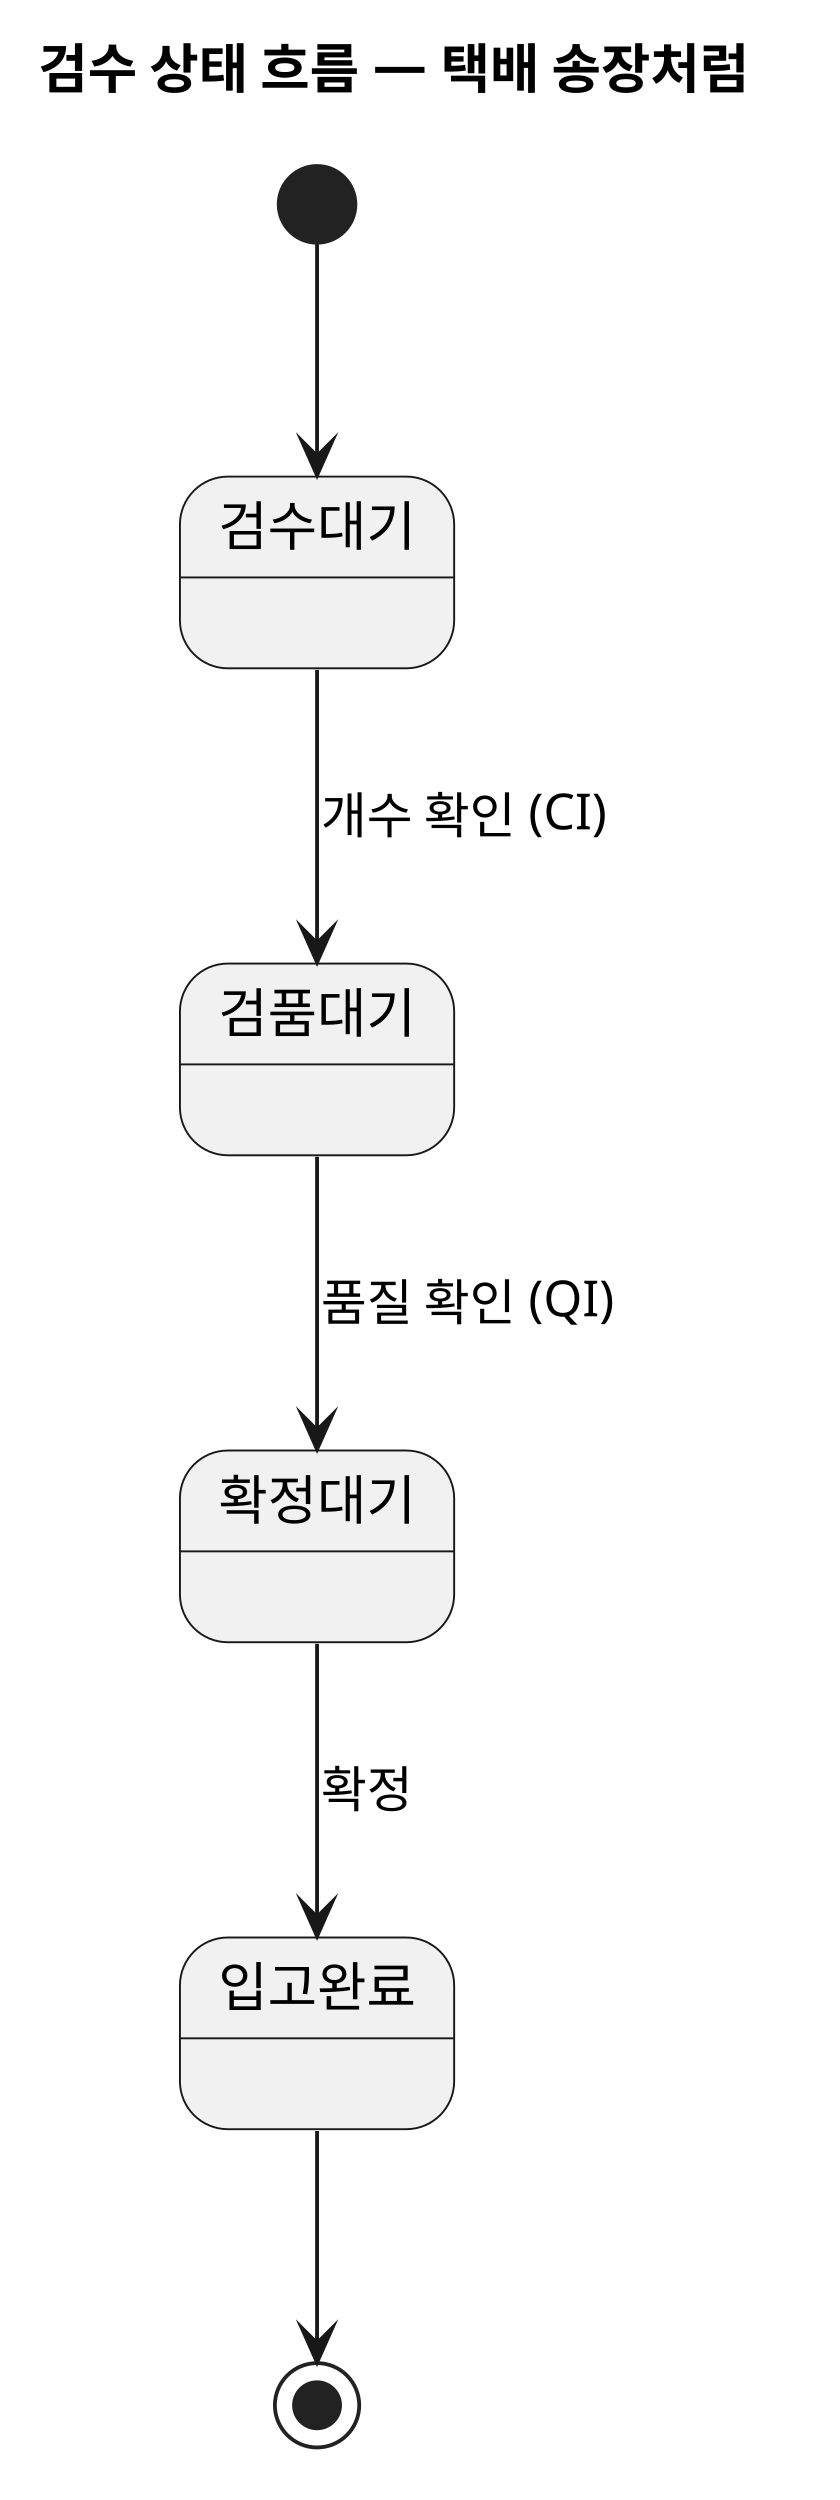
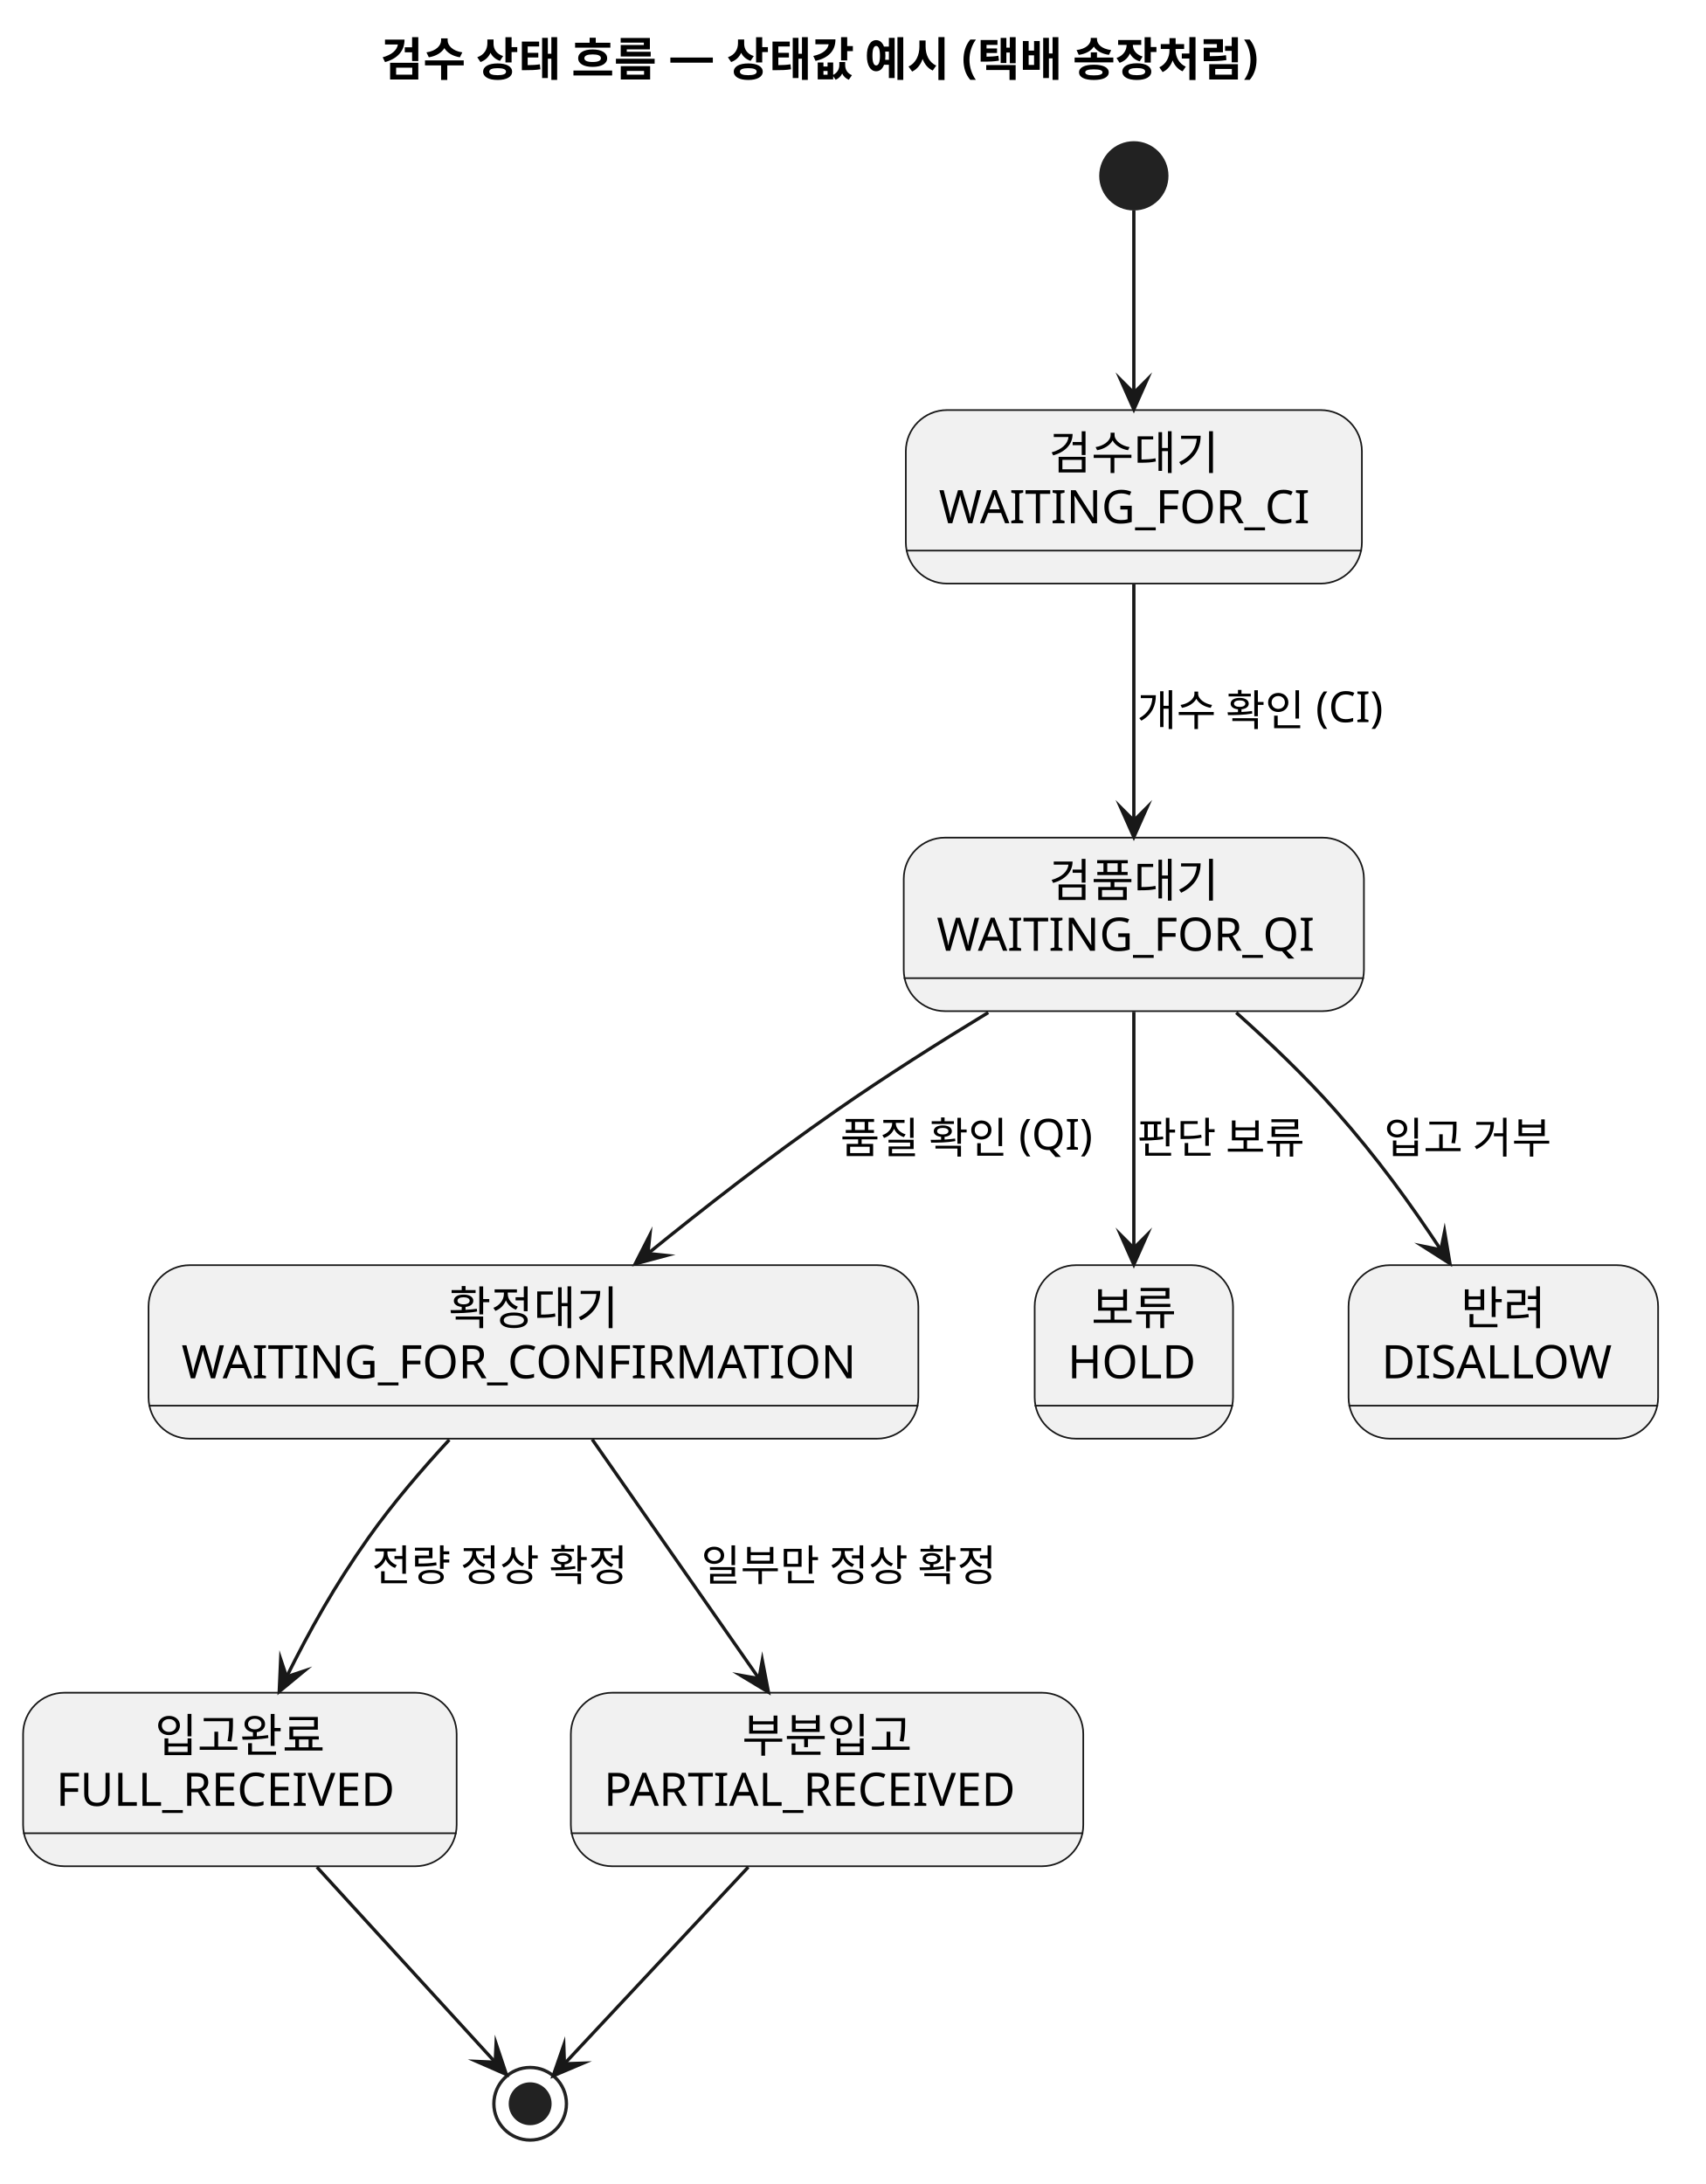
- <svg xmlns="http://www.w3.org/2000/svg" contentStyleType="text/css" data-diagram-type="STATE" height="652px" preserveAspectRatio="none" style="width:219px;height:652px;background:#FFFFFF;" version="1.1" viewBox="0 0 219 652" width="219px" zoomAndPan="magnify">
+ <svg xmlns="http://www.w3.org/2000/svg" contentStyleType="text/css" data-diagram-type="STATE" height="662px" preserveAspectRatio="none" style="width:517px;height:662px;background:#FFFFFF;" version="1.1" viewBox="0 0 517 662" width="517px" zoomAndPan="magnify">
  <defs />
  <g>
    <g class="title" data-source-line="2">
-       <text fill="#000000" font-family="sans-serif" font-size="14" font-weight="700" lengthAdjust="spacing" textLength="192.929" x="10" y="22.995">검수 상태 흐름 — 택배 송장처럼</text>
+       <text fill="#000000" font-family="sans-serif" font-size="14" font-weight="700" lengthAdjust="spacing" textLength="279.874" x="115.38" y="22.995">검수 상태 흐름 — 상태값 예시 (택배 송장처럼)</text>
    </g>
-     <g class="start_entity" data-qualified-name=".start." data-source-line="4" id="ent0001">
-       <ellipse cx="82.687" cy="53.297" fill="#222222" rx="10" ry="10" style="stroke:#222222;stroke-width:1;" />
+     <g class="entity" data-qualified-name="ci" data-source-line="4" id="ent0001">
+       <rect fill="#F1F1F1" height="52.594" rx="12.5" ry="12.5" style="stroke:#181818;stroke-width:0.5;" width="138.255" x="274.59" y="124.297" />
+       <line style="stroke:#181818;stroke-width:0.5;" x1="274.59" x2="412.845" y1="166.891" y2="166.891" />
+       <text fill="#000000" font-family="sans-serif" font-size="14" lengthAdjust="spacing" textLength="51.52" x="317.958" y="142.292">검수대기</text>
+       <text fill="#000000" font-family="sans-serif" font-size="14" lengthAdjust="spacing" textLength="118.255" x="284.59" y="158.589">WAITING_FOR_CI</text>
    </g>
-     <g class="entity" data-qualified-name="...." data-source-line="4" id="ent0002">
-       <rect fill="#F1F1F1" height="50" rx="12.5" ry="12.5" style="stroke:#181818;stroke-width:0.5;" width="71.52" x="46.927" y="124.297" />
-       <line style="stroke:#181818;stroke-width:0.5;" x1="46.927" x2="118.447" y1="150.594" y2="150.594" />
-       <text fill="#000000" font-family="sans-serif" font-size="14" lengthAdjust="spacing" textLength="51.52" x="56.927" y="142.292">검수대기</text>
+     <g class="entity" data-qualified-name="qi" data-source-line="5" id="ent0002">
+       <rect fill="#F1F1F1" height="52.594" rx="12.5" ry="12.5" style="stroke:#181818;stroke-width:0.5;" width="139.499" x="273.96" y="253.897" />
+       <line style="stroke:#181818;stroke-width:0.5;" x1="273.96" x2="413.459" y1="296.491" y2="296.491" />
+       <text fill="#000000" font-family="sans-serif" font-size="14" lengthAdjust="spacing" textLength="51.52" x="317.95" y="271.892">검품대기</text>
+       <text fill="#000000" font-family="sans-serif" font-size="14" lengthAdjust="spacing" textLength="119.499" x="283.96" y="288.189">WAITING_FOR_QI</text>
    </g>
-     <g class="entity" data-qualified-name="...." data-source-line="5" id="ent0004">
-       <rect fill="#F1F1F1" height="50" rx="12.5" ry="12.5" style="stroke:#181818;stroke-width:0.5;" width="71.52" x="46.927" y="251.297" />
-       <line style="stroke:#181818;stroke-width:0.5;" x1="46.927" x2="118.447" y1="277.594" y2="277.594" />
-       <text fill="#000000" font-family="sans-serif" font-size="14" lengthAdjust="spacing" textLength="51.52" x="56.927" y="269.292">검품대기</text>
+     <g class="entity" data-qualified-name="conf" data-source-line="6" id="ent0003">
+       <rect fill="#F1F1F1" height="52.594" rx="12.5" ry="12.5" style="stroke:#181818;stroke-width:0.5;" width="233.356" x="45.03" y="383.487" />
+       <line style="stroke:#181818;stroke-width:0.5;" x1="45.03" x2="278.386" y1="426.081" y2="426.081" />
+       <text fill="#000000" font-family="sans-serif" font-size="14" lengthAdjust="spacing" textLength="51.52" x="135.948" y="401.482">확정대기</text>
+       <text fill="#000000" font-family="sans-serif" font-size="14" lengthAdjust="spacing" textLength="213.356" x="55.03" y="417.779">WAITING_FOR_CONFIRMATION</text>
    </g>
-     <g class="entity" data-qualified-name="...." data-source-line="6" id="ent0006">
-       <rect fill="#F1F1F1" height="50" rx="12.5" ry="12.5" style="stroke:#181818;stroke-width:0.5;" width="71.52" x="46.927" y="378.297" />
-       <line style="stroke:#181818;stroke-width:0.5;" x1="46.927" x2="118.447" y1="404.594" y2="404.594" />
-       <text fill="#000000" font-family="sans-serif" font-size="14" lengthAdjust="spacing" textLength="51.52" x="56.927" y="396.292">확정대기</text>
+     <g class="entity" data-qualified-name="full" data-source-line="7" id="ent0004">
+       <rect fill="#F1F1F1" height="52.594" rx="12.5" ry="12.5" style="stroke:#181818;stroke-width:0.5;" width="131.426" x="7" y="513.087" />
+       <line style="stroke:#181818;stroke-width:0.5;" x1="7" x2="138.426" y1="555.681" y2="555.681" />
+       <text fill="#000000" font-family="sans-serif" font-size="14" lengthAdjust="spacing" textLength="51.52" x="46.953" y="531.082">입고완료</text>
+       <text fill="#000000" font-family="sans-serif" font-size="14" lengthAdjust="spacing" textLength="111.426" x="17" y="547.379">FULL_RECEIVED</text>
    </g>
-     <g class="entity" data-qualified-name="...." data-source-line="7" id="ent0008">
-       <rect fill="#F1F1F1" height="50" rx="12.5" ry="12.5" style="stroke:#181818;stroke-width:0.5;" width="71.52" x="46.927" y="505.297" />
-       <line style="stroke:#181818;stroke-width:0.5;" x1="46.927" x2="118.447" y1="531.594" y2="531.594" />
-       <text fill="#000000" font-family="sans-serif" font-size="14" lengthAdjust="spacing" textLength="51.52" x="56.927" y="523.292">입고완료</text>
+     <g class="entity" data-qualified-name="partial" data-source-line="8" id="ent0005">
+       <rect fill="#F1F1F1" height="52.594" rx="12.5" ry="12.5" style="stroke:#181818;stroke-width:0.5;" width="155.331" x="173.05" y="513.087" />
+       <line style="stroke:#181818;stroke-width:0.5;" x1="173.05" x2="328.381" y1="555.681" y2="555.681" />
+       <text fill="#000000" font-family="sans-serif" font-size="14" lengthAdjust="spacing" textLength="51.52" x="224.956" y="531.082">부분입고</text>
+       <text fill="#000000" font-family="sans-serif" font-size="14" lengthAdjust="spacing" textLength="135.331" x="183.05" y="547.379">PARTIAL_RECEIVED</text>
    </g>
-     <g class="end_entity" data-qualified-name=".end." data-source-line="8" id="ent0010">
-       <ellipse cx="82.687" cy="627.297" fill="none" rx="11" ry="11" style="stroke:#222222;stroke-width:1;" />
-       <ellipse cx="82.687" cy="627.297" fill="#222222" rx="6" ry="6" style="stroke:#222222;stroke-width:1;" />
+     <g class="entity" data-qualified-name="hold" data-source-line="9" id="ent0006">
+       <rect fill="#F1F1F1" height="52.594" rx="12.5" ry="12.5" style="stroke:#181818;stroke-width:0.5;" width="60.127" x="313.65" y="383.487" />
+       <line style="stroke:#181818;stroke-width:0.5;" x1="313.65" x2="373.777" y1="426.081" y2="426.081" />
+       <text fill="#000000" font-family="sans-serif" font-size="14" lengthAdjust="spacing" textLength="25.76" x="330.834" y="401.482">보류</text>
+       <text fill="#000000" font-family="sans-serif" font-size="14" lengthAdjust="spacing" textLength="40.127" x="323.65" y="417.779">HOLD</text>
    </g>
-     <g class="link" data-entity-1="ent0001" data-entity-2="ent0002" data-link-type="dependency" data-source-line="4" id="lnk3">
-       <path d="M82.687,63.657 C82.687,77.587 82.687,99.247 82.687,118.947" fill="none" id="*start*-to-검수대기" style="stroke:#181818;stroke-width:1;" />
-       <polygon fill="#181818" points="82.687,123.947,86.687,114.947,82.687,118.947,78.687,114.947,82.687,123.947" style="stroke:#181818;stroke-width:1;stroke-linejoin:miter;stroke-miterlimit:10;" />
+     <g class="entity" data-qualified-name="disallow" data-source-line="10" id="ent0007">
+       <rect fill="#F1F1F1" height="52.594" rx="12.5" ry="12.5" style="stroke:#181818;stroke-width:0.5;" width="93.835" x="408.8" y="383.487" />
+       <line style="stroke:#181818;stroke-width:0.5;" x1="408.8" x2="502.635" y1="426.081" y2="426.081" />
+       <text fill="#000000" font-family="sans-serif" font-size="14" lengthAdjust="spacing" textLength="25.76" x="442.837" y="401.482">반려</text>
+       <text fill="#000000" font-family="sans-serif" font-size="14" lengthAdjust="spacing" textLength="73.835" x="418.8" y="417.779">DISALLOW</text>
    </g>
-     <g class="link" data-entity-1="ent0002" data-entity-2="ent0004" data-link-type="dependency" data-source-line="5" id="lnk5">
-       <path d="M82.687,174.697 C82.687,196.717 82.687,223.957 82.687,245.957" fill="none" id="검수대기-to-검품대기" style="stroke:#181818;stroke-width:1;" />
-       <polygon fill="#181818" points="82.687,250.957,86.687,241.957,82.687,245.957,78.687,241.957,82.687,250.957" style="stroke:#181818;stroke-width:1;stroke-linejoin:miter;stroke-miterlimit:10;" />
-       <text fill="#000000" font-family="sans-serif" font-size="13" lengthAdjust="spacing" textLength="79.159" x="83.687" y="217.364">개수 확인 (CI)</text>
+     <g class="start_entity" data-qualified-name=".start." data-source-line="12" id="ent0008">
+       <ellipse cx="343.71" cy="53.297" fill="#222222" rx="10" ry="10" style="stroke:#222222;stroke-width:1;" />
    </g>
-     <g class="link" data-entity-1="ent0004" data-entity-2="ent0006" data-link-type="dependency" data-source-line="6" id="lnk7">
-       <path d="M82.687,301.697 C82.687,323.717 82.687,350.957 82.687,372.957" fill="none" id="검품대기-to-확정대기" style="stroke:#181818;stroke-width:1;" />
-       <polygon fill="#181818" points="82.687,377.957,86.687,368.957,82.687,372.957,78.687,368.957,82.687,377.957" style="stroke:#181818;stroke-width:1;stroke-linejoin:miter;stroke-miterlimit:10;" />
-       <text fill="#000000" font-family="sans-serif" font-size="13" lengthAdjust="spacing" textLength="80.315" x="83.687" y="344.364">품질 확인 (QI)</text>
+     <g class="end_entity" data-qualified-name=".end." data-source-line="19" id="ent0016">
+       <ellipse cx="160.71" cy="637.677" fill="none" rx="11" ry="11" style="stroke:#222222;stroke-width:1;" />
+       <ellipse cx="160.71" cy="637.677" fill="#222222" rx="6" ry="6" style="stroke:#222222;stroke-width:1;" />
    </g>
-     <g class="link" data-entity-1="ent0006" data-entity-2="ent0008" data-link-type="dependency" data-source-line="7" id="lnk9">
-       <path d="M82.687,428.697 C82.687,450.717 82.687,477.957 82.687,499.957" fill="none" id="확정대기-to-입고완료" style="stroke:#181818;stroke-width:1;" />
-       <polygon fill="#181818" points="82.687,504.957,86.687,495.957,82.687,499.957,78.687,495.957,82.687,504.957" style="stroke:#181818;stroke-width:1;stroke-linejoin:miter;stroke-miterlimit:10;" />
-       <text fill="#000000" font-family="sans-serif" font-size="13" lengthAdjust="spacing" textLength="23.92" x="83.687" y="471.364">확정</text>
+     <g class="link" data-entity-1="ent0008" data-entity-2="ent0001" data-link-type="dependency" data-source-line="12" id="lnk9">
+       <path d="M343.71,63.787 C343.71,77.727 343.71,99.227 343.71,119.107" fill="none" id="*start*-to-ci" style="stroke:#181818;stroke-width:1;" />
+       <polygon fill="#181818" points="343.71,124.107,347.71,115.107,343.71,119.107,339.71,115.107,343.71,124.107" style="stroke:#181818;stroke-width:1;stroke-linejoin:miter;stroke-miterlimit:10;" />
    </g>
-     <g class="link" data-entity-1="ent0008" data-entity-2="ent0010" data-link-type="dependency" data-source-line="8" id="lnk11">
-       <path d="M82.687,555.757 C82.687,575.337 82.687,596.787 82.687,611.097" fill="none" id="입고완료-to-*end*" style="stroke:#181818;stroke-width:1;" />
-       <polygon fill="#181818" points="82.687,616.097,86.687,607.097,82.687,611.097,78.687,607.097,82.687,616.097" style="stroke:#181818;stroke-width:1;stroke-linejoin:miter;stroke-miterlimit:10;" />
+     <g class="link" data-entity-1="ent0001" data-entity-2="ent0002" data-link-type="dependency" data-source-line="13" id="lnk10">
+       <path d="M343.71,177.117 C343.71,199.367 343.71,226.487 343.71,248.727" fill="none" id="ci-to-qi" style="stroke:#181818;stroke-width:1;" />
+       <polygon fill="#181818" points="343.71,253.727,347.71,244.727,343.71,248.727,339.71,244.727,343.71,253.727" style="stroke:#181818;stroke-width:1;stroke-linejoin:miter;stroke-miterlimit:10;" />
+       <text fill="#000000" font-family="sans-serif" font-size="13" lengthAdjust="spacing" textLength="79.159" x="344.71" y="219.964">개수 확인 (CI)</text>
+     </g>
+     <g class="link" data-entity-1="ent0002" data-entity-2="ent0003" data-link-type="dependency" data-source-line="14" id="lnk11">
+       <path d="M299.58,306.917 C284.76,315.917 268.31,326.317 253.71,336.487 C232.71,351.117 213.983,365.718 196.423,379.958" fill="none" id="qi-to-conf" style="stroke:#181818;stroke-width:1;" />
+       <polygon fill="#181818" points="192.54,383.107,202.05,380.545,196.423,379.958,197.011,374.331,192.54,383.107" style="stroke:#181818;stroke-width:1;stroke-linejoin:miter;stroke-miterlimit:10;" />
+       <text fill="#000000" font-family="sans-serif" font-size="13" lengthAdjust="spacing" textLength="80.315" x="254.71" y="349.554">품질 확인 (QI)</text>
+     </g>
+     <g class="link" data-entity-1="ent0003" data-entity-2="ent0004" data-link-type="dependency" data-source-line="15" id="lnk12">
+       <path d="M136.19,436.417 C127.89,445.407 118.96,455.827 111.71,466.087 C101.35,480.757 93.97,494.032 86.88,508.262" fill="none" id="conf-to-full" style="stroke:#181818;stroke-width:1;" />
+       <polygon fill="#181818" points="84.65,512.737,92.244,506.465,86.88,508.262,85.083,502.898,84.65,512.737" style="stroke:#181818;stroke-width:1;stroke-linejoin:miter;stroke-miterlimit:10;" />
+       <text fill="#000000" font-family="sans-serif" font-size="13" lengthAdjust="spacing" textLength="80.025" x="112.71" y="479.154">전량 정상 확정</text>
+     </g>
+     <g class="link" data-entity-1="ent0003" data-entity-2="ent0005" data-link-type="dependency" data-source-line="16" id="lnk13">
+       <path d="M179.51,436.297 C195.03,458.557 214.569,486.567 230.089,508.807" fill="none" id="conf-to-partial" style="stroke:#181818;stroke-width:1;" />
+       <polygon fill="#181818" points="232.95,512.907,231.08,503.237,230.089,508.807,224.519,507.815,232.95,512.907" style="stroke:#181818;stroke-width:1;stroke-linejoin:miter;stroke-miterlimit:10;" />
+       <text fill="#000000" font-family="sans-serif" font-size="13" lengthAdjust="spacing" textLength="91.985" x="212.54" y="479.154">일부만 정상 확정</text>
+     </g>
+     <g class="link" data-entity-1="ent0002" data-entity-2="ent0006" data-link-type="dependency" data-source-line="17" id="lnk14">
+       <path d="M343.71,306.707 C343.71,328.957 343.71,356.077 343.71,378.317" fill="none" id="qi-to-hold" style="stroke:#181818;stroke-width:1;" />
+       <polygon fill="#181818" points="343.71,383.317,347.71,374.317,343.71,378.317,339.71,374.317,343.71,383.317" style="stroke:#181818;stroke-width:1;stroke-linejoin:miter;stroke-miterlimit:10;" />
+       <text fill="#000000" font-family="sans-serif" font-size="13" lengthAdjust="spacing" textLength="51.972" x="344.71" y="349.554">판단 보류</text>
+     </g>
+     <g class="link" data-entity-1="ent0002" data-entity-2="ent0007" data-link-type="dependency" data-source-line="18" id="lnk15">
+       <path d="M374.76,306.947 C384.77,315.867 395.62,326.217 404.71,336.487 C417.54,350.987 427.331,364.557 436.781,378.837" fill="none" id="qi-to-disallow" style="stroke:#181818;stroke-width:1;" />
+       <polygon fill="#181818" points="439.54,383.007,437.909,373.294,436.781,378.837,431.238,377.709,439.54,383.007" style="stroke:#181818;stroke-width:1;stroke-linejoin:miter;stroke-miterlimit:10;" />
+       <text fill="#000000" font-family="sans-serif" font-size="13" lengthAdjust="spacing" textLength="51.972" x="419.54" y="349.554">입고 거부</text>
+     </g>
+     <g class="link" data-entity-1="ent0004" data-entity-2="ent0016" data-link-type="dependency" data-source-line="19" id="lnk17">
+       <path d="M96.06,565.937 C115.21,586.887 137.727,611.526 150.127,625.096" fill="none" id="full-to-*end*" style="stroke:#181818;stroke-width:1;" />
+       <polygon fill="#181818" points="153.5,628.787,150.382,619.445,150.127,625.096,144.476,624.841,153.5,628.787" style="stroke:#181818;stroke-width:1;stroke-linejoin:miter;stroke-miterlimit:10;" />
+     </g>
+     <g class="link" data-entity-1="ent0005" data-entity-2="ent0016" data-link-type="dependency" data-source-line="20" id="lnk18">
+       <path d="M226.83,565.937 C207.04,587.107 183.625,612.165 171.095,625.565" fill="none" id="partial-to-*end*" style="stroke:#181818;stroke-width:1;" />
+       <polygon fill="#181818" points="167.68,629.217,176.749,625.375,171.095,625.565,170.905,619.911,167.68,629.217" style="stroke:#181818;stroke-width:1;stroke-linejoin:miter;stroke-miterlimit:10;" />
    </g>
  </g>
</svg>
